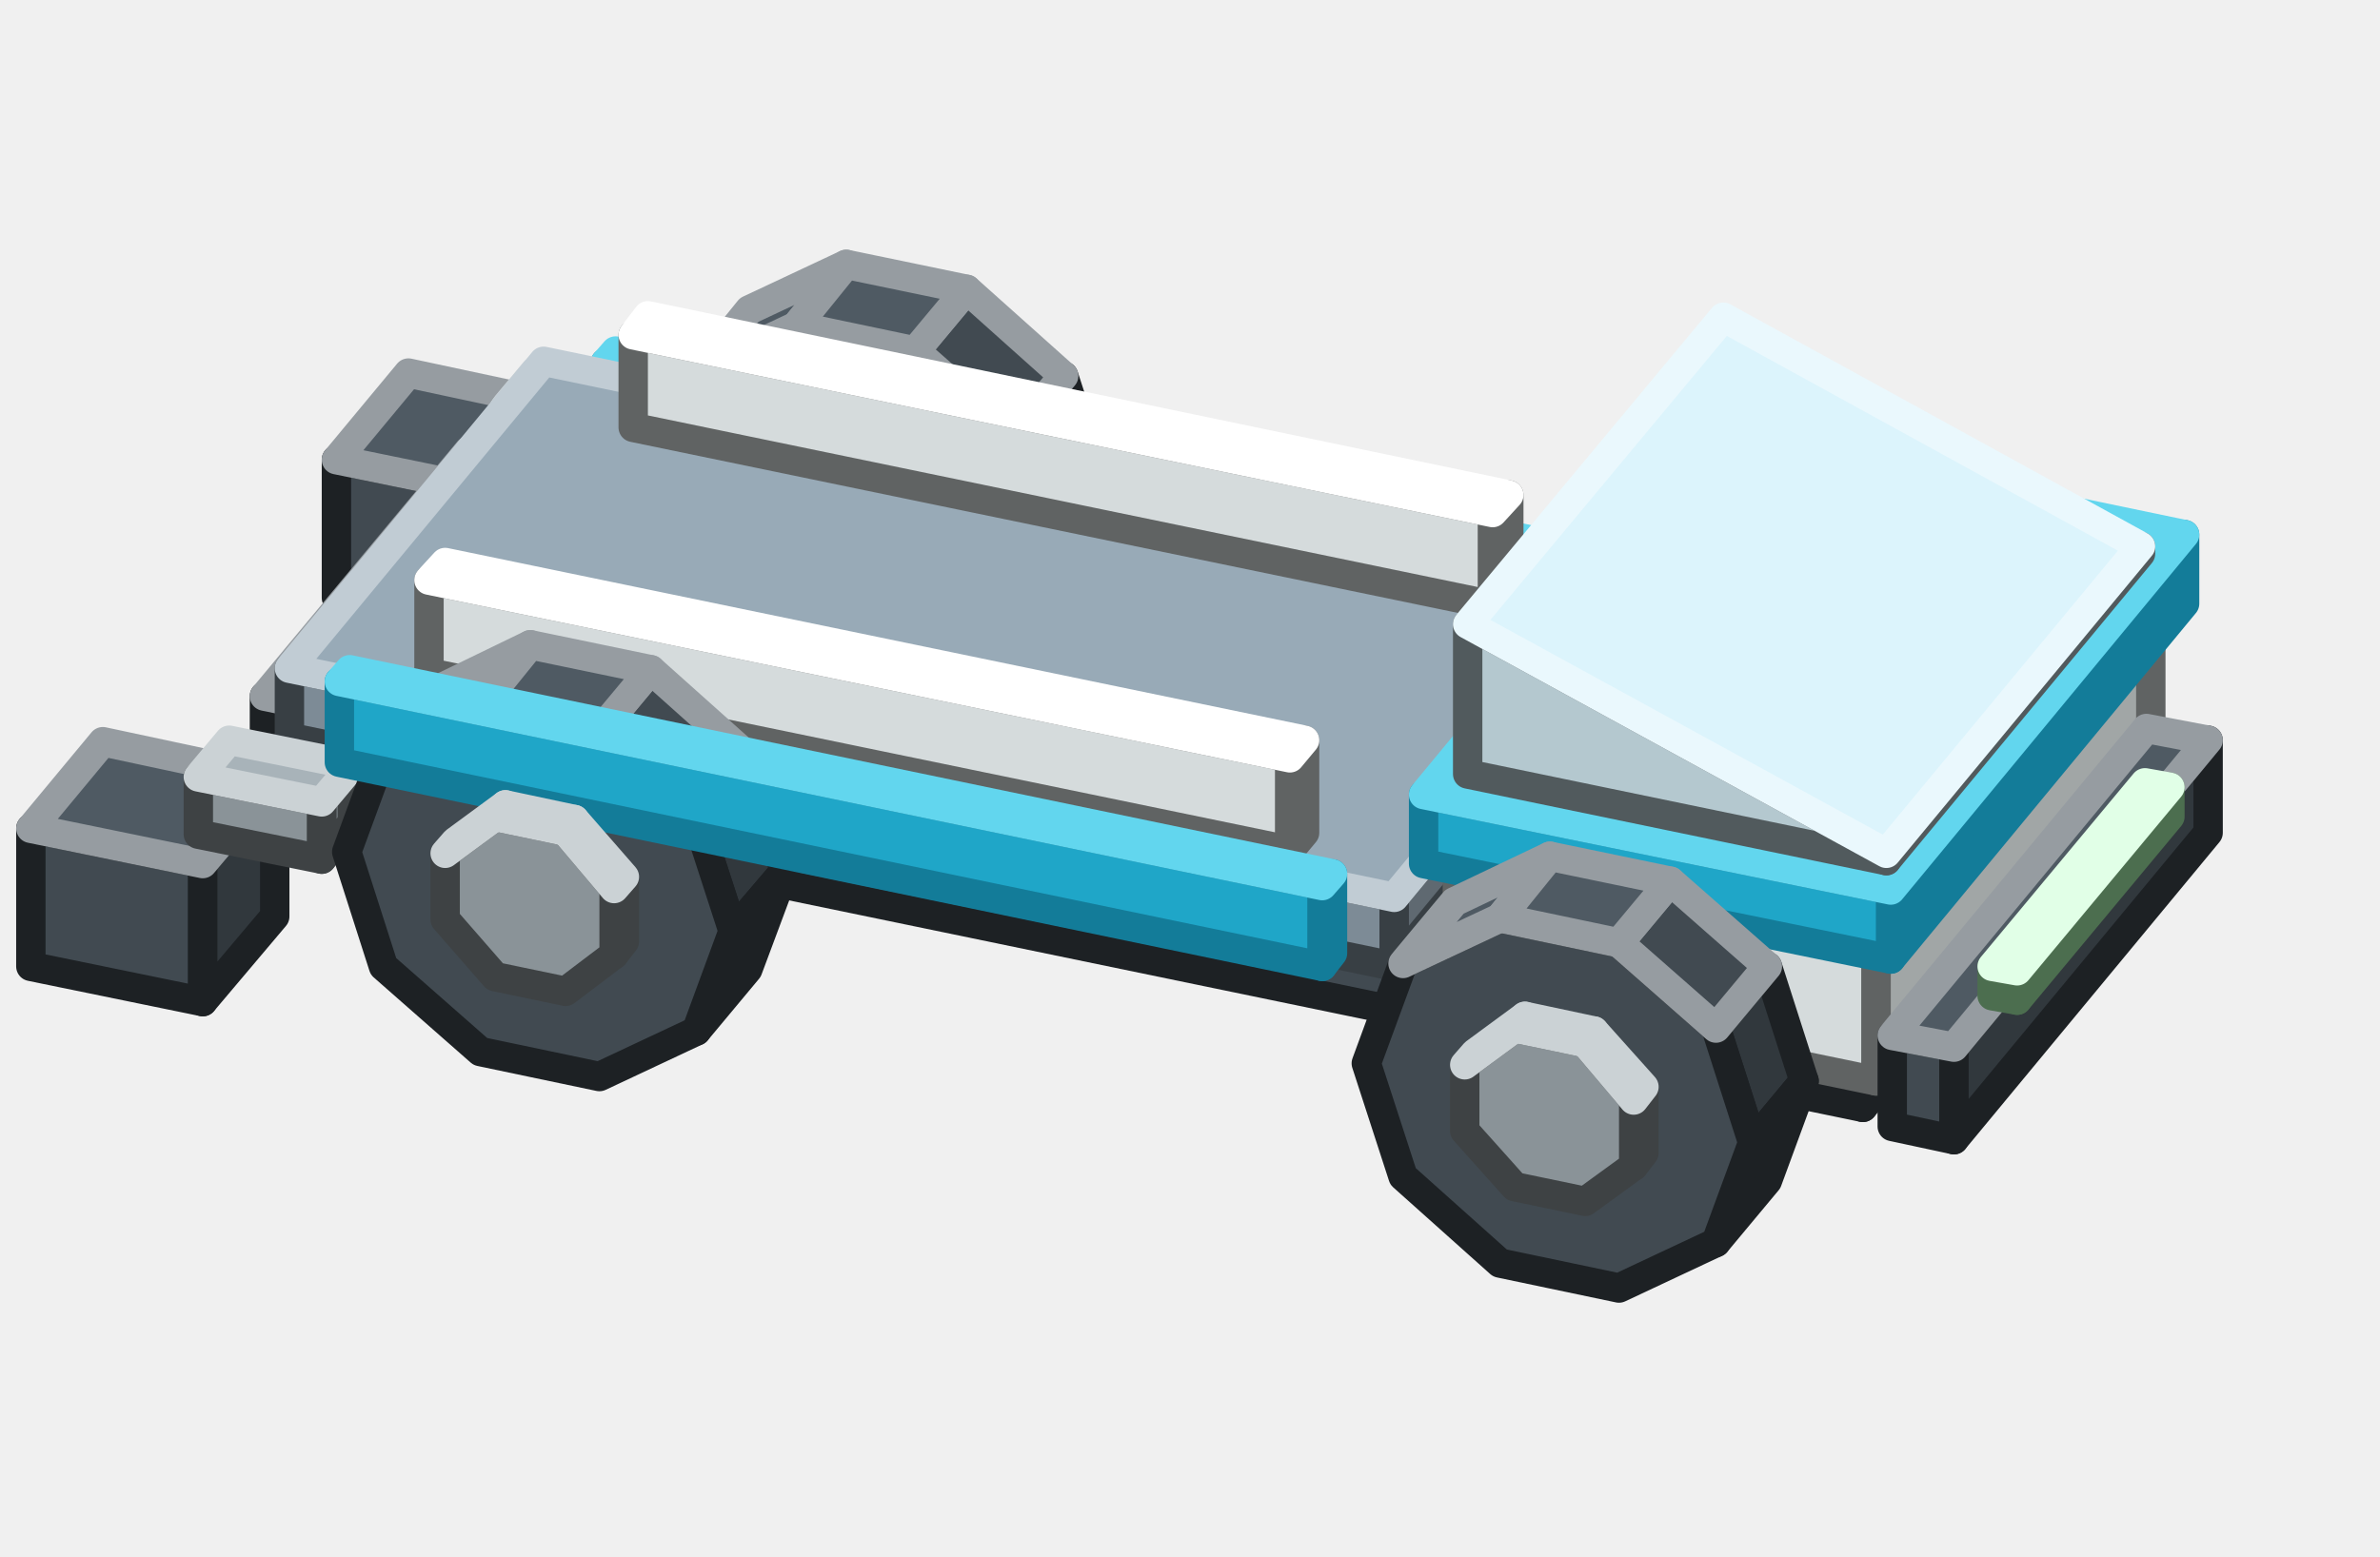
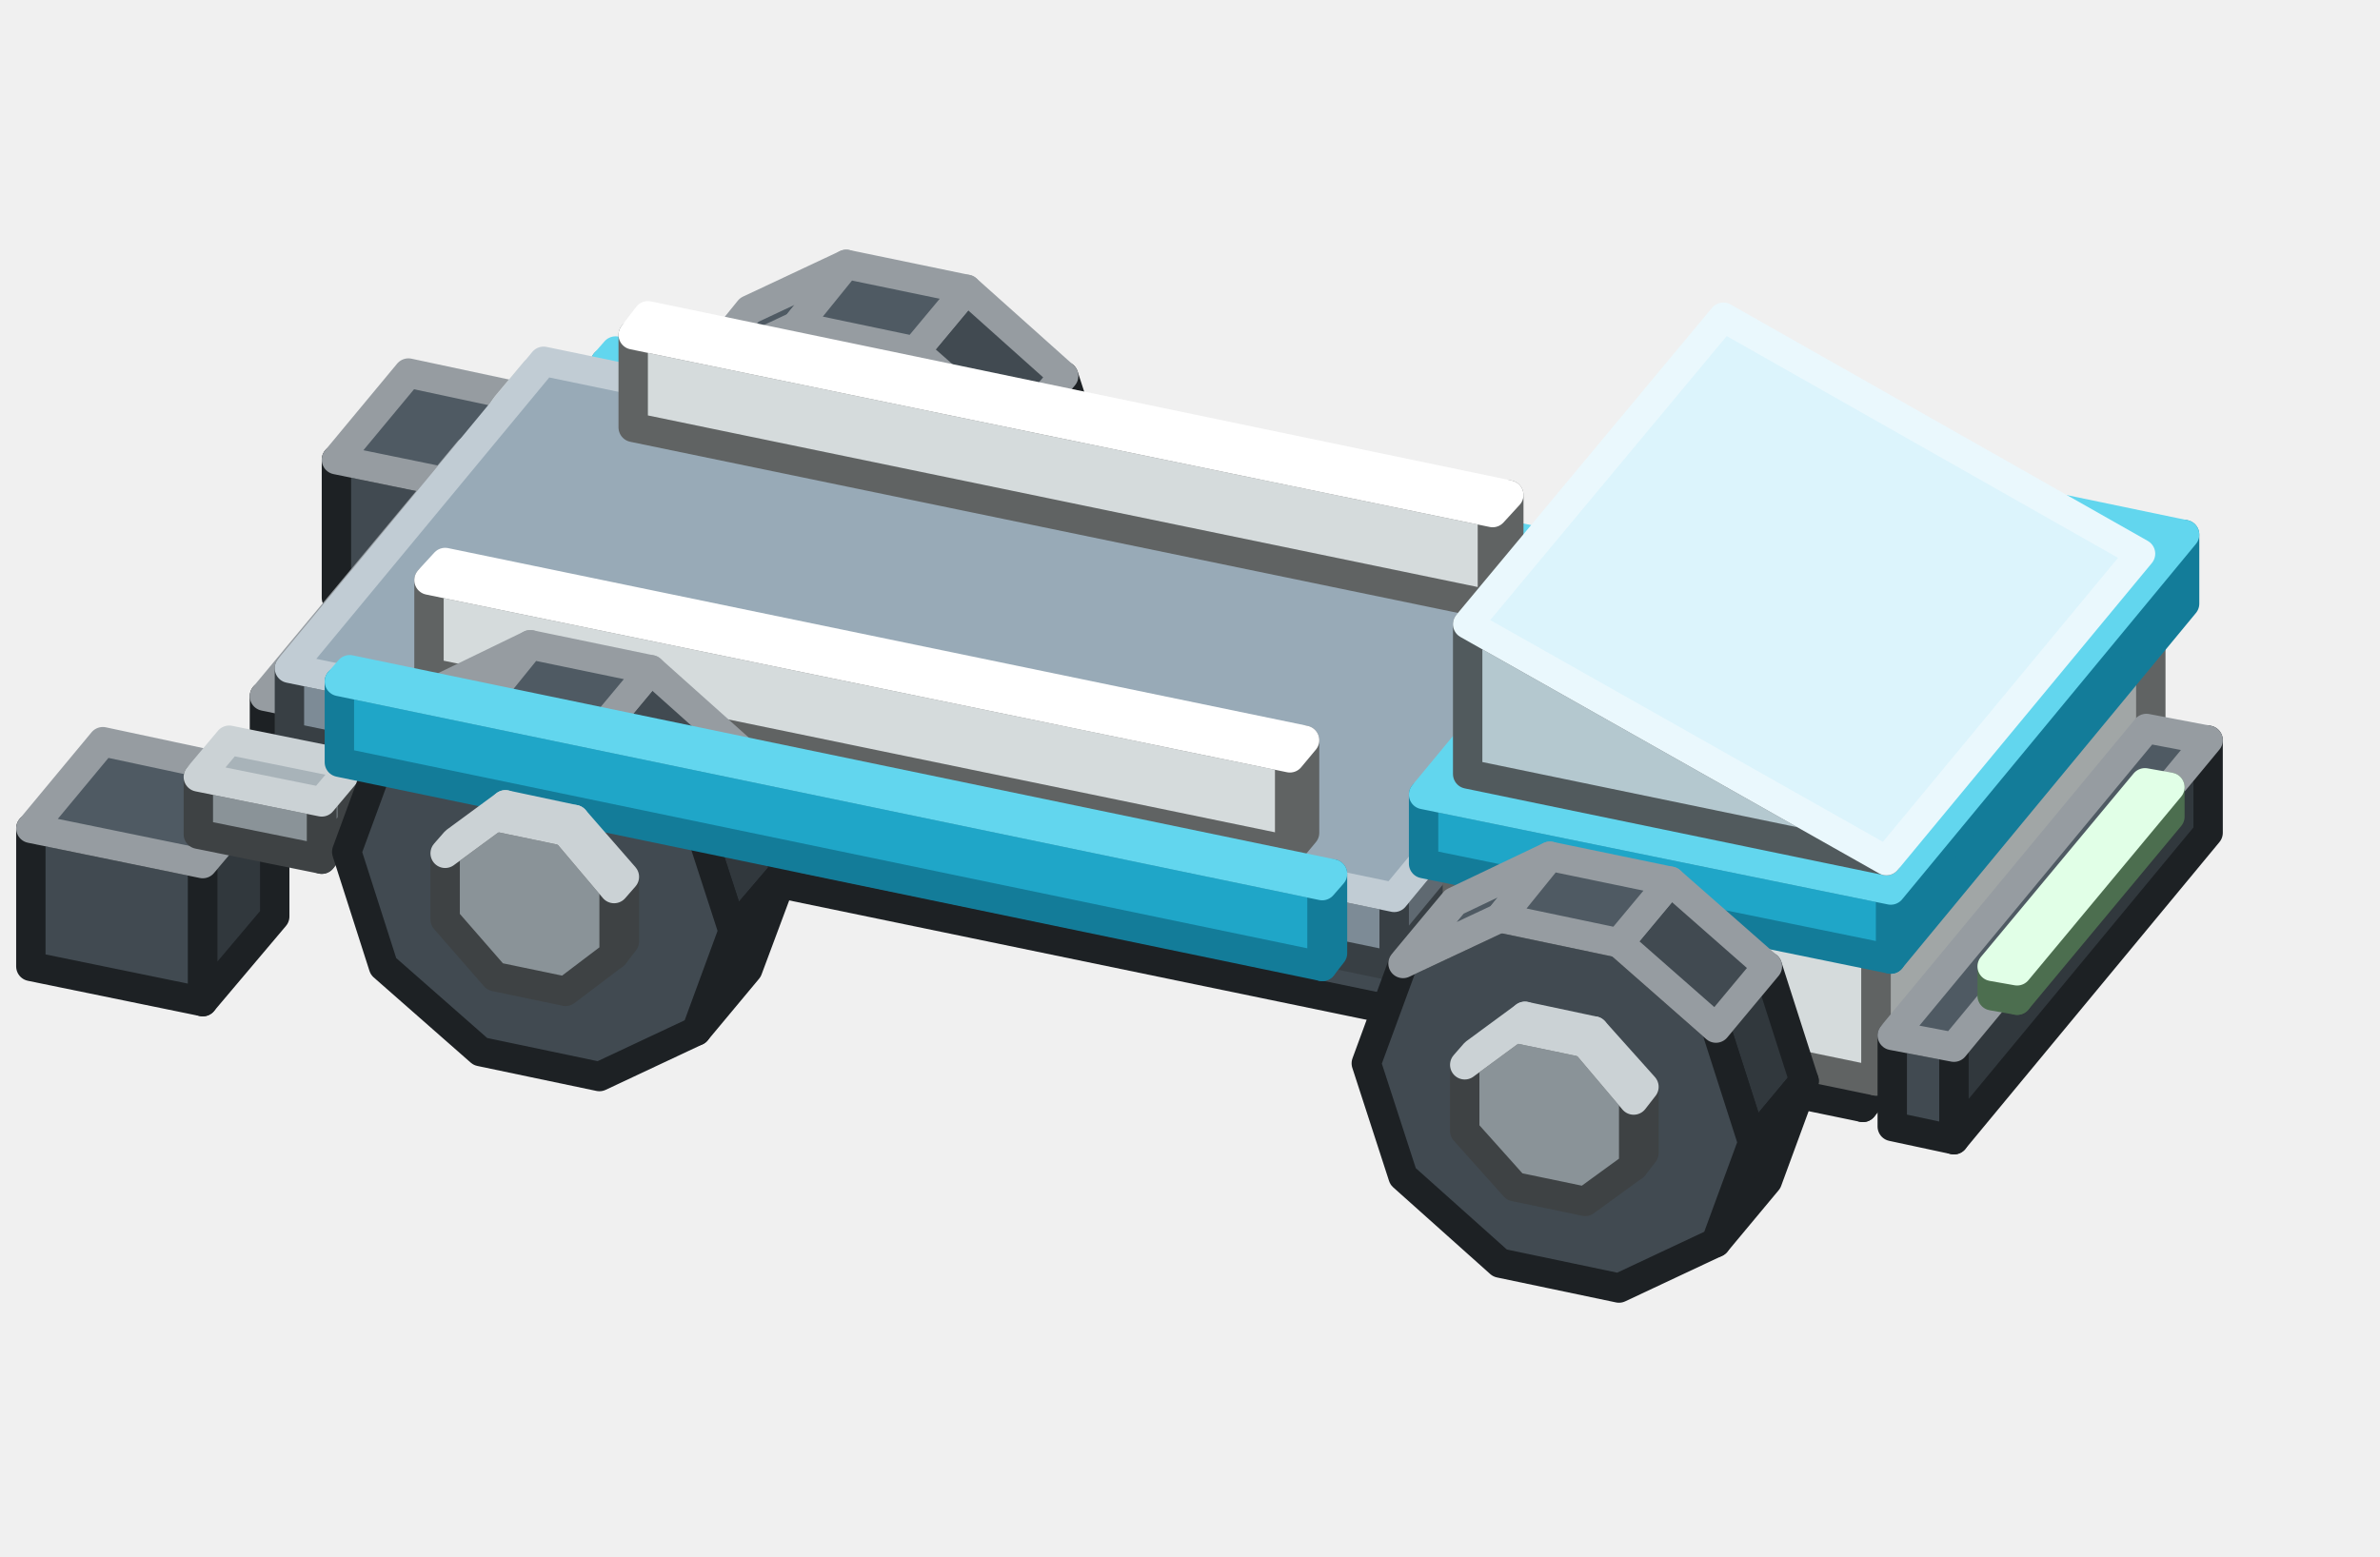
<svg xmlns="http://www.w3.org/2000/svg" width="162" height="106" viewBox="0 0 162 106">
  <g stroke-width="2" stroke-linejoin="round">
    <polygon points="34.6,43.1 22.9,40.7 22.9,31.3 34.6,33.7" fill="#414A51" stroke="#1D2124" />
    <polygon points="39.5,37.3 34.6,43.1 34.6,33.7 39.5,27.9" fill="#31383D" stroke="#1D2124" />
    <polygon points="34.6,33.7 22.9,31.3 27.8,25.4 39.5,27.9" fill="#4F5A63" stroke="#969CA1" />
    <polygon points="42.7,33.4 34.3,31.7 34.3,27.8 42.7,29.5" fill="#8A9398" stroke="#3E4244" />
    <polygon points="44.8,30.9 42.7,33.4 42.7,29.5 44.8,27" fill="#686F73" stroke="#3E4244" />
    <polygon points="42.7,29.5 34.3,27.8 36.4,25.3 44.8,27" fill="#A8B3B9" stroke="#CBD2D5" />
    <polygon points="68.2,28.7 68.2,33.2 67.5,34 67.5,29.6" fill="#686F73" stroke="#3E4244" />
    <polygon points="64.1,25.7 67.5,29.6 67.5,34 64.1,36.5 59.3,35.5 55.9,31.7 55.9,27.2 59.3,24.7" fill="#8A9398" stroke="#3E4244" />
    <polygon points="64.8,24.9 68.2,28.7 67.5,29.6 64.1,25.7" fill="#8A9398" stroke="#CBD2D5" />
    <polygon points="56.6,26.3 60,23.9 59.3,24.7 55.9,27.2" fill="#A8B3B9" stroke="#CBD2D5" />
    <polygon points="60,23.9 64.8,24.9 64.1,25.7 59.3,24.7" fill="#A8B3B9" stroke="#CBD2D5" />
    <polygon points="72.4,25.6 74.9,33.3 71.4,37.5 68.9,29.7" fill="#31383D" stroke="#1D2124" />
    <polygon points="74.9,33.3 72.4,40.1 68.9,44.3 71.4,37.5" fill="#31383D" stroke="#1D2124" />
    <polygon points="62.3,23.9 68.9,29.7 71.4,37.5 68.9,44.3 62.3,47.4 54.2,45.7 47.6,39.8 45,32.1 47.6,25.3 54.2,22.2" fill="#414A51" stroke="#1D2124" />
    <polygon points="65.8,19.7 72.4,25.6 68.9,29.7 62.3,23.9" fill="#414A51" stroke="#969CA1" />
    <polygon points="51,21.1 57.6,18 54.2,22.2 47.6,25.3" fill="#4F5A63" stroke="#969CA1" />
    <polygon points="57.6,18 65.8,19.7 62.3,23.9 54.2,22.2" fill="#4F5A63" stroke="#969CA1" />
    <polygon points="108.1,44 41.2,30.2 41.2,24.7 108.1,38.5" fill="#1FA6C8" stroke="#137C99" />
    <polygon points="108.7,43.2 108.1,44 108.1,38.5 108.7,37.7" fill="#137C99" stroke="#137C99" />
    <polygon points="108.1,38.5 41.2,24.7 41.9,23.9 108.7,37.7" fill="#62D6EE" stroke="#62D6EE" />
    <polygon points="137.6,43.1 137.6,47.6 136.9,48.4 136.9,43.9" fill="#686F73" stroke="#3E4244" />
    <polygon points="133.5,40.1 136.9,43.9 136.9,48.4 133.5,50.9 128.7,49.9 125.3,46 125.3,41.5 128.7,39.1" fill="#8A9398" stroke="#3E4244" />
    <polygon points="134.2,39.2 137.6,43.1 136.9,43.9 133.5,40.1" fill="#8A9398" stroke="#CBD2D5" />
    <polygon points="126,40.7 129.4,38.2 128.7,39.1 125.3,41.5" fill="#A8B3B9" stroke="#CBD2D5" />
    <polygon points="129.4,38.2 134.2,39.2 133.5,40.1 128.7,39.1" fill="#A8B3B9" stroke="#CBD2D5" />
    <polygon points="141.8,39.9 144.3,47.7 140.8,51.9 138.3,44.1" fill="#31383D" stroke="#1D2124" />
    <polygon points="144.3,47.7 141.8,54.5 138.3,58.6 140.8,51.9" fill="#31383D" stroke="#1D2124" />
    <polygon points="131.7,38.3 138.3,44.1 140.8,51.9 138.3,58.6 131.7,61.8 123.6,60.1 117,54.2 114.4,46.4 117,39.7 123.6,36.6" fill="#414A51" stroke="#1D2124" />
    <polygon points="135.2,34.1 141.8,39.9 138.3,44.1 131.7,38.3" fill="#414A51" stroke="#969CA1" />
    <polygon points="120.4,35.5 127,32.4 123.6,36.6 117,39.7" fill="#4F5A63" stroke="#969CA1" />
    <polygon points="127,32.4 135.2,34.1 131.7,38.3 123.6,36.6" fill="#4F5A63" stroke="#969CA1" />
    <polygon points="126.8,75.4 18,52.9 18,47.4 126.8,69.9" fill="#414A51" stroke="#1D2124" />
    <polygon points="140.6,58.7 126.8,75.4 126.8,69.9 140.6,53.2" fill="#31383D" stroke="#1D2124" />
    <polygon points="126.8,69.9 18,47.4 31.9,30.7 140.6,53.2" fill="#4F5A63" stroke="#969CA1" />
    <polygon points="13.8,68.2 2.1,65.8 2.1,56.4 13.8,58.8" fill="#414A51" stroke="#1D2124" />
    <polygon points="18.7,62.4 13.8,68.2 13.8,58.8 18.7,53" fill="#31383D" stroke="#1D2124" />
    <polygon points="13.8,58.8 2.1,56.4 7,50.5 18.7,53" fill="#4F5A63" stroke="#969CA1" />
    <polygon points="94.9,65.8 19.7,50.2 19.7,45.5 94.9,61.1" fill="#7D8B96" stroke="#383F44" />
    <polygon points="112.2,44.9 94.9,65.8 94.9,61.1 112.2,40.2" fill="#5F6971" stroke="#383F44" />
    <polygon points="94.9,61.1 19.7,45.5 37,24.6 112.2,40.2" fill="#98AAB7" stroke="#C1CCD4" />
    <polygon points="101.6,41.2 43.1,29.1 43.1,22.8 101.6,34.9" fill="#D5DBDC" stroke="#606363" />
    <polygon points="102.7,39.9 101.6,41.2 101.6,34.9 102.7,33.7" fill="#A1A6A6" stroke="#606363" />
    <polygon points="101.6,34.9 43.1,22.8 44.1,21.5 102.7,33.7" fill="#FFFFFF" stroke="#FFFFFF" />
    <polygon points="21.9,58.5 13.5,56.8 13.5,52.9 21.9,54.6" fill="#8A9398" stroke="#3E4244" />
    <polygon points="24,56 21.9,58.5 21.9,54.6 24,52.1" fill="#686F73" stroke="#3E4244" />
    <polygon points="21.9,54.6 13.5,52.9 15.6,50.4 24,52.1" fill="#A8B3B9" stroke="#CBD2D5" />
    <polygon points="87.8,57.9 29.2,45.8 29.2,39.5 87.8,51.6" fill="#D5DBDC" stroke="#606363" />
    <polygon points="88.8,56.7 87.8,57.9 87.8,51.6 88.8,50.4" fill="#A1A6A6" stroke="#606363" />
    <polygon points="87.8,51.6 29.2,39.5 30.3,38.3 88.8,50.4" fill="#FFFFFF" stroke="#FFFFFF" />
    <polygon points="50.9,51.5 53.4,59.3 49.9,63.4 47.4,55.7" fill="#31383D" stroke="#1D2124" />
    <polygon points="53.4,59.3 50.9,66 47.4,70.2 49.9,63.4" fill="#31383D" stroke="#1D2124" />
    <polygon points="40.8,49.8 47.4,55.7 49.9,63.4 47.4,70.2 40.8,73.3 32.7,71.6 26.1,65.8 23.6,58 26.1,51.2 32.7,48.1" fill="#414A51" stroke="#1D2124" />
    <polygon points="44.3,45.6 50.9,51.5 47.4,55.7 40.8,49.8" fill="#414A51" stroke="#969CA1" />
    <polygon points="29.5,47.1 36.1,43.9 32.7,48.1 26.1,51.2" fill="#4F5A63" stroke="#969CA1" />
    <polygon points="36.1,43.9 44.3,45.6 40.8,49.8 32.7,48.1" fill="#4F5A63" stroke="#969CA1" />
    <polygon points="90,65.8 23.1,51.9 23.1,46.4 90,60.3" fill="#1FA6C8" stroke="#137C99" />
    <polygon points="90.7,64.9 90,65.8 90,60.3 90.7,59.5" fill="#137C99" stroke="#137C99" />
    <polygon points="90,60.3 23.1,46.4 23.8,45.6 90.7,59.5" fill="#62D6EE" stroke="#62D6EE" />
    <polygon points="42.5,59.7 42.5,64.1 41.8,65 41.8,60.5" fill="#686F73" stroke="#3E4244" />
    <polygon points="38.5,56.6 41.8,60.5 41.8,65 38.5,67.5 33.7,66.5 30.3,62.6 30.3,58.1 33.7,55.6" fill="#8A9398" stroke="#3E4244" />
    <polygon points="39.1,55.8 42.5,59.7 41.8,60.5 38.5,56.6" fill="#8A9398" stroke="#CBD2D5" />
    <polygon points="31,57.3 34.4,54.8 33.7,55.6 30.3,58.1" fill="#A8B3B9" stroke="#CBD2D5" />
    <polygon points="34.4,54.8 39.1,55.8 38.5,56.6 33.7,55.6" fill="#A8B3B9" stroke="#CBD2D5" />
    <polygon points="127.7,73.6 99.2,67.7 99.2,58.3 127.7,64.2" fill="#D5DBDC" stroke="#606363" />
    <polygon points="146.4,51 127.7,73.6 127.7,64.2 146.4,41.6" fill="#A1A6A6" stroke="#606363" />
    <polygon points="127.7,64.2 99.2,58.3 117.9,35.7 146.4,41.6" fill="#FFFFFF" stroke="#FFFFFF" />
    <polygon points="133,77.6 128.8,76.7 128.8,70.5 133,71.3" fill="#414A51" stroke="#1D2124" />
    <polygon points="150.3,56.7 133,77.6 133,71.3 150.3,50.4" fill="#31383D" stroke="#1D2124" />
    <polygon points="133,71.3 128.8,70.5 146.1,49.6 150.3,50.4" fill="#4F5A63" stroke="#969CA1" />
    <polygon points="128.7,65.3 96.9,58.8 96.9,54.1 128.7,60.6" fill="#1FA6C8" stroke="#137C99" />
    <polygon points="148.7,41.1 128.7,65.3 128.7,60.6 148.7,36.4" fill="#137C99" stroke="#137C99" />
    <polygon points="128.7,60.6 96.9,54.1 117,29.8 148.7,36.4" fill="#62D6EE" stroke="#62D6EE" />
    <polygon points="137.3,68.1 135.6,67.8 135.6,65.8 137.3,66.1" fill="#A8F5B0" stroke="#4C6E4F" />
    <polygon points="147.7,55.6 137.3,68.1 137.3,66.1 147.7,53.6" fill="#7FB985" stroke="#4C6E4F" />
    <polygon points="137.3,66.1 135.6,65.8 146,53.3 147.7,53.6" fill="#CDFFD7" stroke="#E1FFE7" />
-     <polygon points="128.4,58.6 99.9,52.7 99.9,42.5 128.4,58.1" fill="#B4C8CF" stroke="#515A5D" />
-     <polygon points="145.7,37.7 128.4,58.6 128.4,58.1 145.7,37.2" fill="#88979D" stroke="#515A5D" />
-     <polygon points="128.4,58.1 99.9,42.5 117.3,21.6 145.7,37.2" fill="#DCF4FC" stroke="#EAF8FD" />
+     <polygon points="128.4,58.6 99.9,52.7 99.9,42.5" fill="#B4C8CF" stroke="#515A5D" />
+     <polygon points="128.4,58.6 99.9,42.5 117.3,21.6 145.7,37.7" fill="#DCF4FC" stroke="#EAF8FD" />
    <polygon points="120.3,65.8 122.8,73.6 119.3,77.8 116.8,70" fill="#31383D" stroke="#1D2124" />
    <polygon points="122.8,73.6 120.3,80.4 116.8,84.6 119.3,77.8" fill="#31383D" stroke="#1D2124" />
    <polygon points="110.2,64.2 116.8,70 119.3,77.8 116.8,84.6 110.2,87.7 102.1,86 95.5,80.1 93,72.4 95.5,65.6 102.1,62.5" fill="#414A51" stroke="#1D2124" />
    <polygon points="113.7,60 120.3,65.8 116.8,70 110.2,64.2" fill="#414A51" stroke="#969CA1" />
    <polygon points="99,61.4 105.5,58.3 102.1,62.5 95.5,65.6" fill="#4F5A63" stroke="#969CA1" />
    <polygon points="105.5,58.3 113.7,60 110.2,64.2 102.1,62.5" fill="#4F5A63" stroke="#969CA1" />
    <polygon points="111.9,74 111.9,78.5 111.2,79.4 111.2,74.9" fill="#686F73" stroke="#3E4244" />
    <polygon points="107.9,71 111.2,74.9 111.2,79.4 107.9,81.8 103.1,80.8 99.7,77 99.7,72.5 103.1,70" fill="#8A9398" stroke="#3E4244" />
    <polygon points="108.5,70.2 111.9,74 111.2,74.9 107.9,71" fill="#8A9398" stroke="#CBD2D5" />
    <polygon points="100.4,71.7 103.8,69.2 103.1,70 99.7,72.5" fill="#A8B3B9" stroke="#CBD2D5" />
    <polygon points="103.8,69.2 108.5,70.2 107.9,71 103.1,70" fill="#A8B3B9" stroke="#CBD2D5" />
  </g>
</svg>
